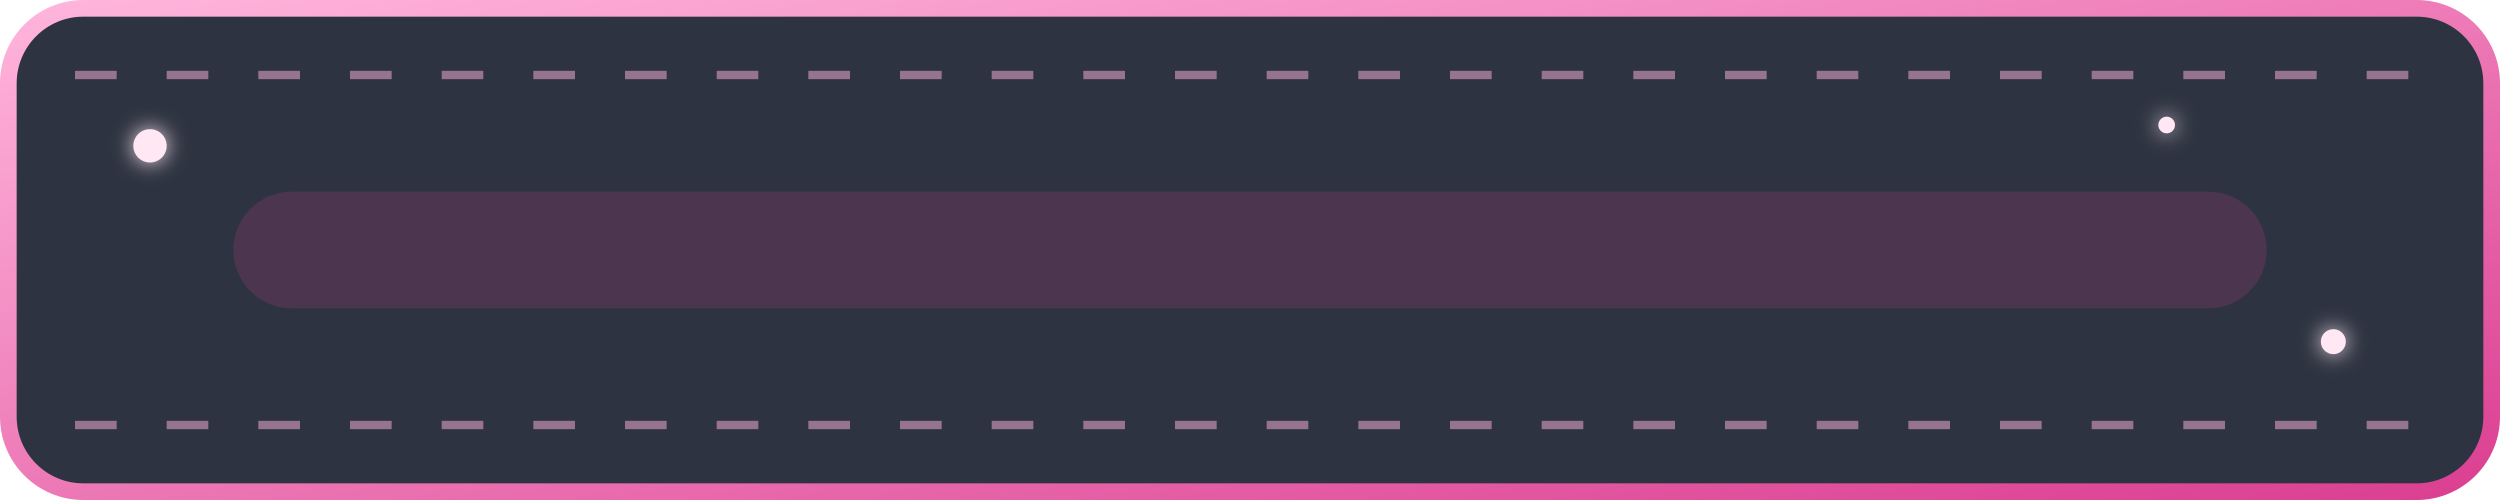
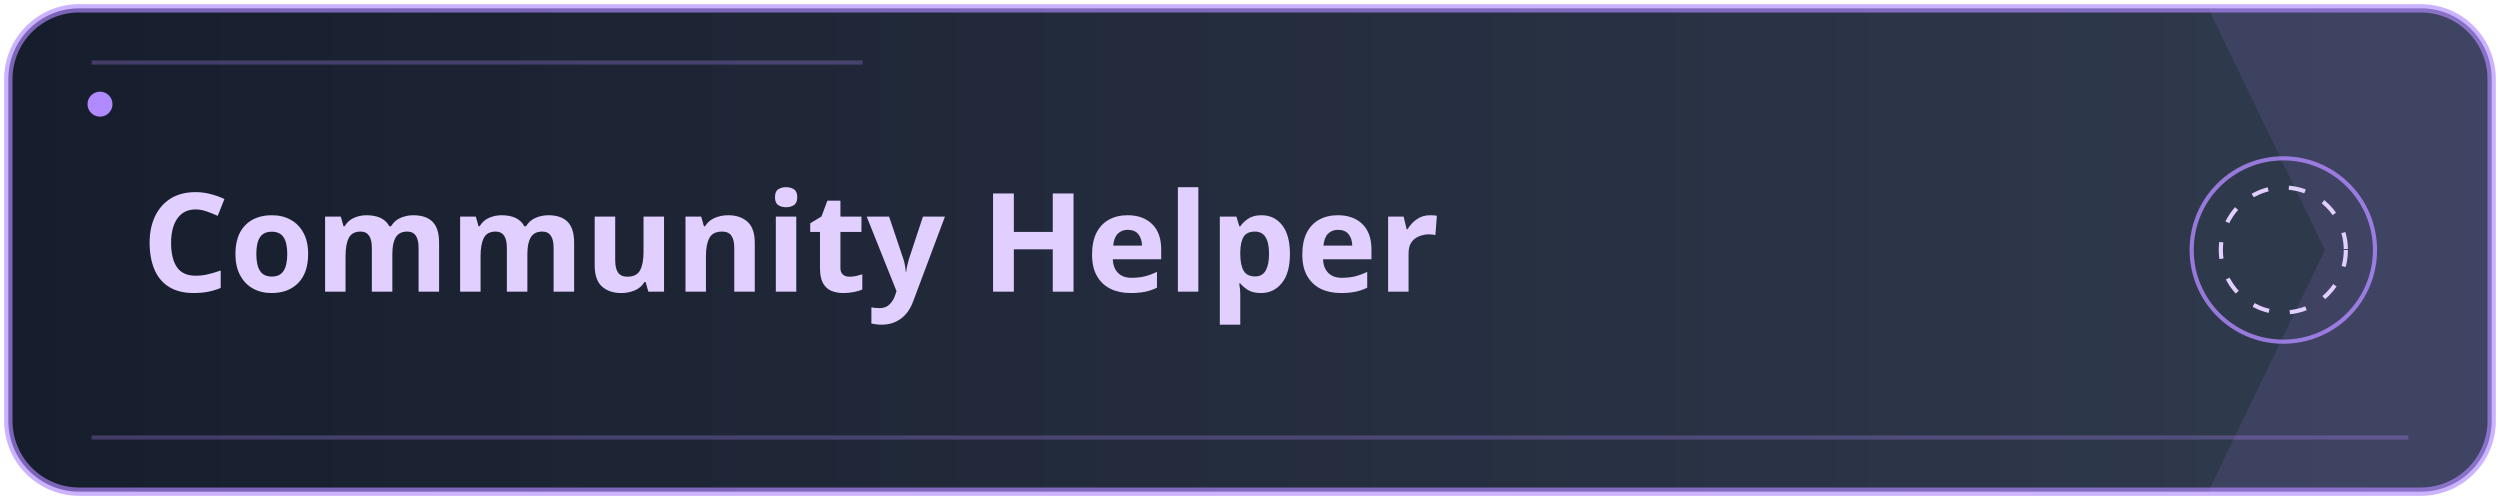
<svg xmlns="http://www.w3.org/2000/svg" viewBox="0 0 600 120">
  <defs>
-     <linearGradient id="g" x1="0" y1="0" x2="1" y2="1">
-       <stop stop-color="#ffb5dc" />
-       <stop offset="1" stop-color="#db3f91" />
+     <linearGradient id="bg">
+       <stop stop-color="#111827" stop-opacity=".98" />
+       <stop offset="1" stop-color="#202b40" stop-opacity=".92" />
    </linearGradient>
-     <filter id="glow">
-       <feGaussianBlur stdDeviation="2.5" result="blur" />
-       <feMerge>
-         <feMergeNode in="blur" />
-         <feMergeNode in="SourceGraphic" />
-       </feMerge>
-     </filter>
  </defs>
-   <rect x="2" y="2" width="596" height="116" rx="18" fill="#111827" fill-opacity=".88" stroke="url(#g)" stroke-width="4" />
-   <path d="M18 18H582M18 102H582" stroke="#ffb5dc" stroke-opacity=".5" stroke-width="2" stroke-dasharray="10 12">
-     <animate attributeName="stroke-dashoffset" values="0;44" dur="4s" repeatCount="indefinite" />
-   </path>
-   <path d="M24 60H576" stroke="url(#g)" stroke-width="1" opacity=".5" />
-   <g fill="#ffe7f4" filter="url(#glow)">
-     <circle cx="36" cy="35" r="4">
-       <animate attributeName="cy" values="35;85;35" dur="3s" repeatCount="indefinite" />
-     </circle>
-     <circle cx="560" cy="82" r="3">
-       <animate attributeName="cy" values="82;30;82" dur="2.5s" repeatCount="indefinite" />
-     </circle>
-     <circle cx="520" cy="30" r="2">
-       <animate attributeName="opacity" values=".1;1;.1" dur="2s" repeatCount="indefinite" />
-     </circle>
-   </g>
-   <path d="M70 60h460" stroke="#db3f91" stroke-opacity=".18" stroke-width="28" stroke-linecap="round">
-     <animate attributeName="stroke-opacity" values=".08;.3;.08" dur="3s" repeatCount="indefinite" />
-   </path>
+   <rect x="2" y="2" width="596" height="116" rx="17" fill="url(#bg)" stroke="#b18aff" stroke-opacity=".65" stroke-width="2" />
+   <path d="M22 15h185M22 105h556" stroke="#b18aff" stroke-opacity=".28" />
+   <path d="M530 2h50a18 18 0 0 1 18 18v80a18 18 0 0 1-18 18h-50l28-58z" fill="#b18aff" fill-opacity=".12" />
+   <circle cx="548" cy="60" r="22" fill="none" stroke="#b18aff" stroke-opacity=".8" />
+   <circle cx="548" cy="60" r="15" fill="none" stroke="#e1d0ff" stroke-dasharray="4 5">
+     <animateTransform attributeName="transform" type="rotate" from="0 548 60" to="360 548 60" dur="15s" repeatCount="indefinite" />
+   </circle>
+   <text x="34" y="70" fill="#e1d0ff" font-size="33" font-family="system-ui,sans-serif" font-weight="700">Community Helper</text>
+   <circle cx="24" cy="25" r="3" fill="#b18aff">
+     <animate attributeName="opacity" values=".3;1;.3" dur="2s" repeatCount="indefinite" />
+   </circle>
</svg>
